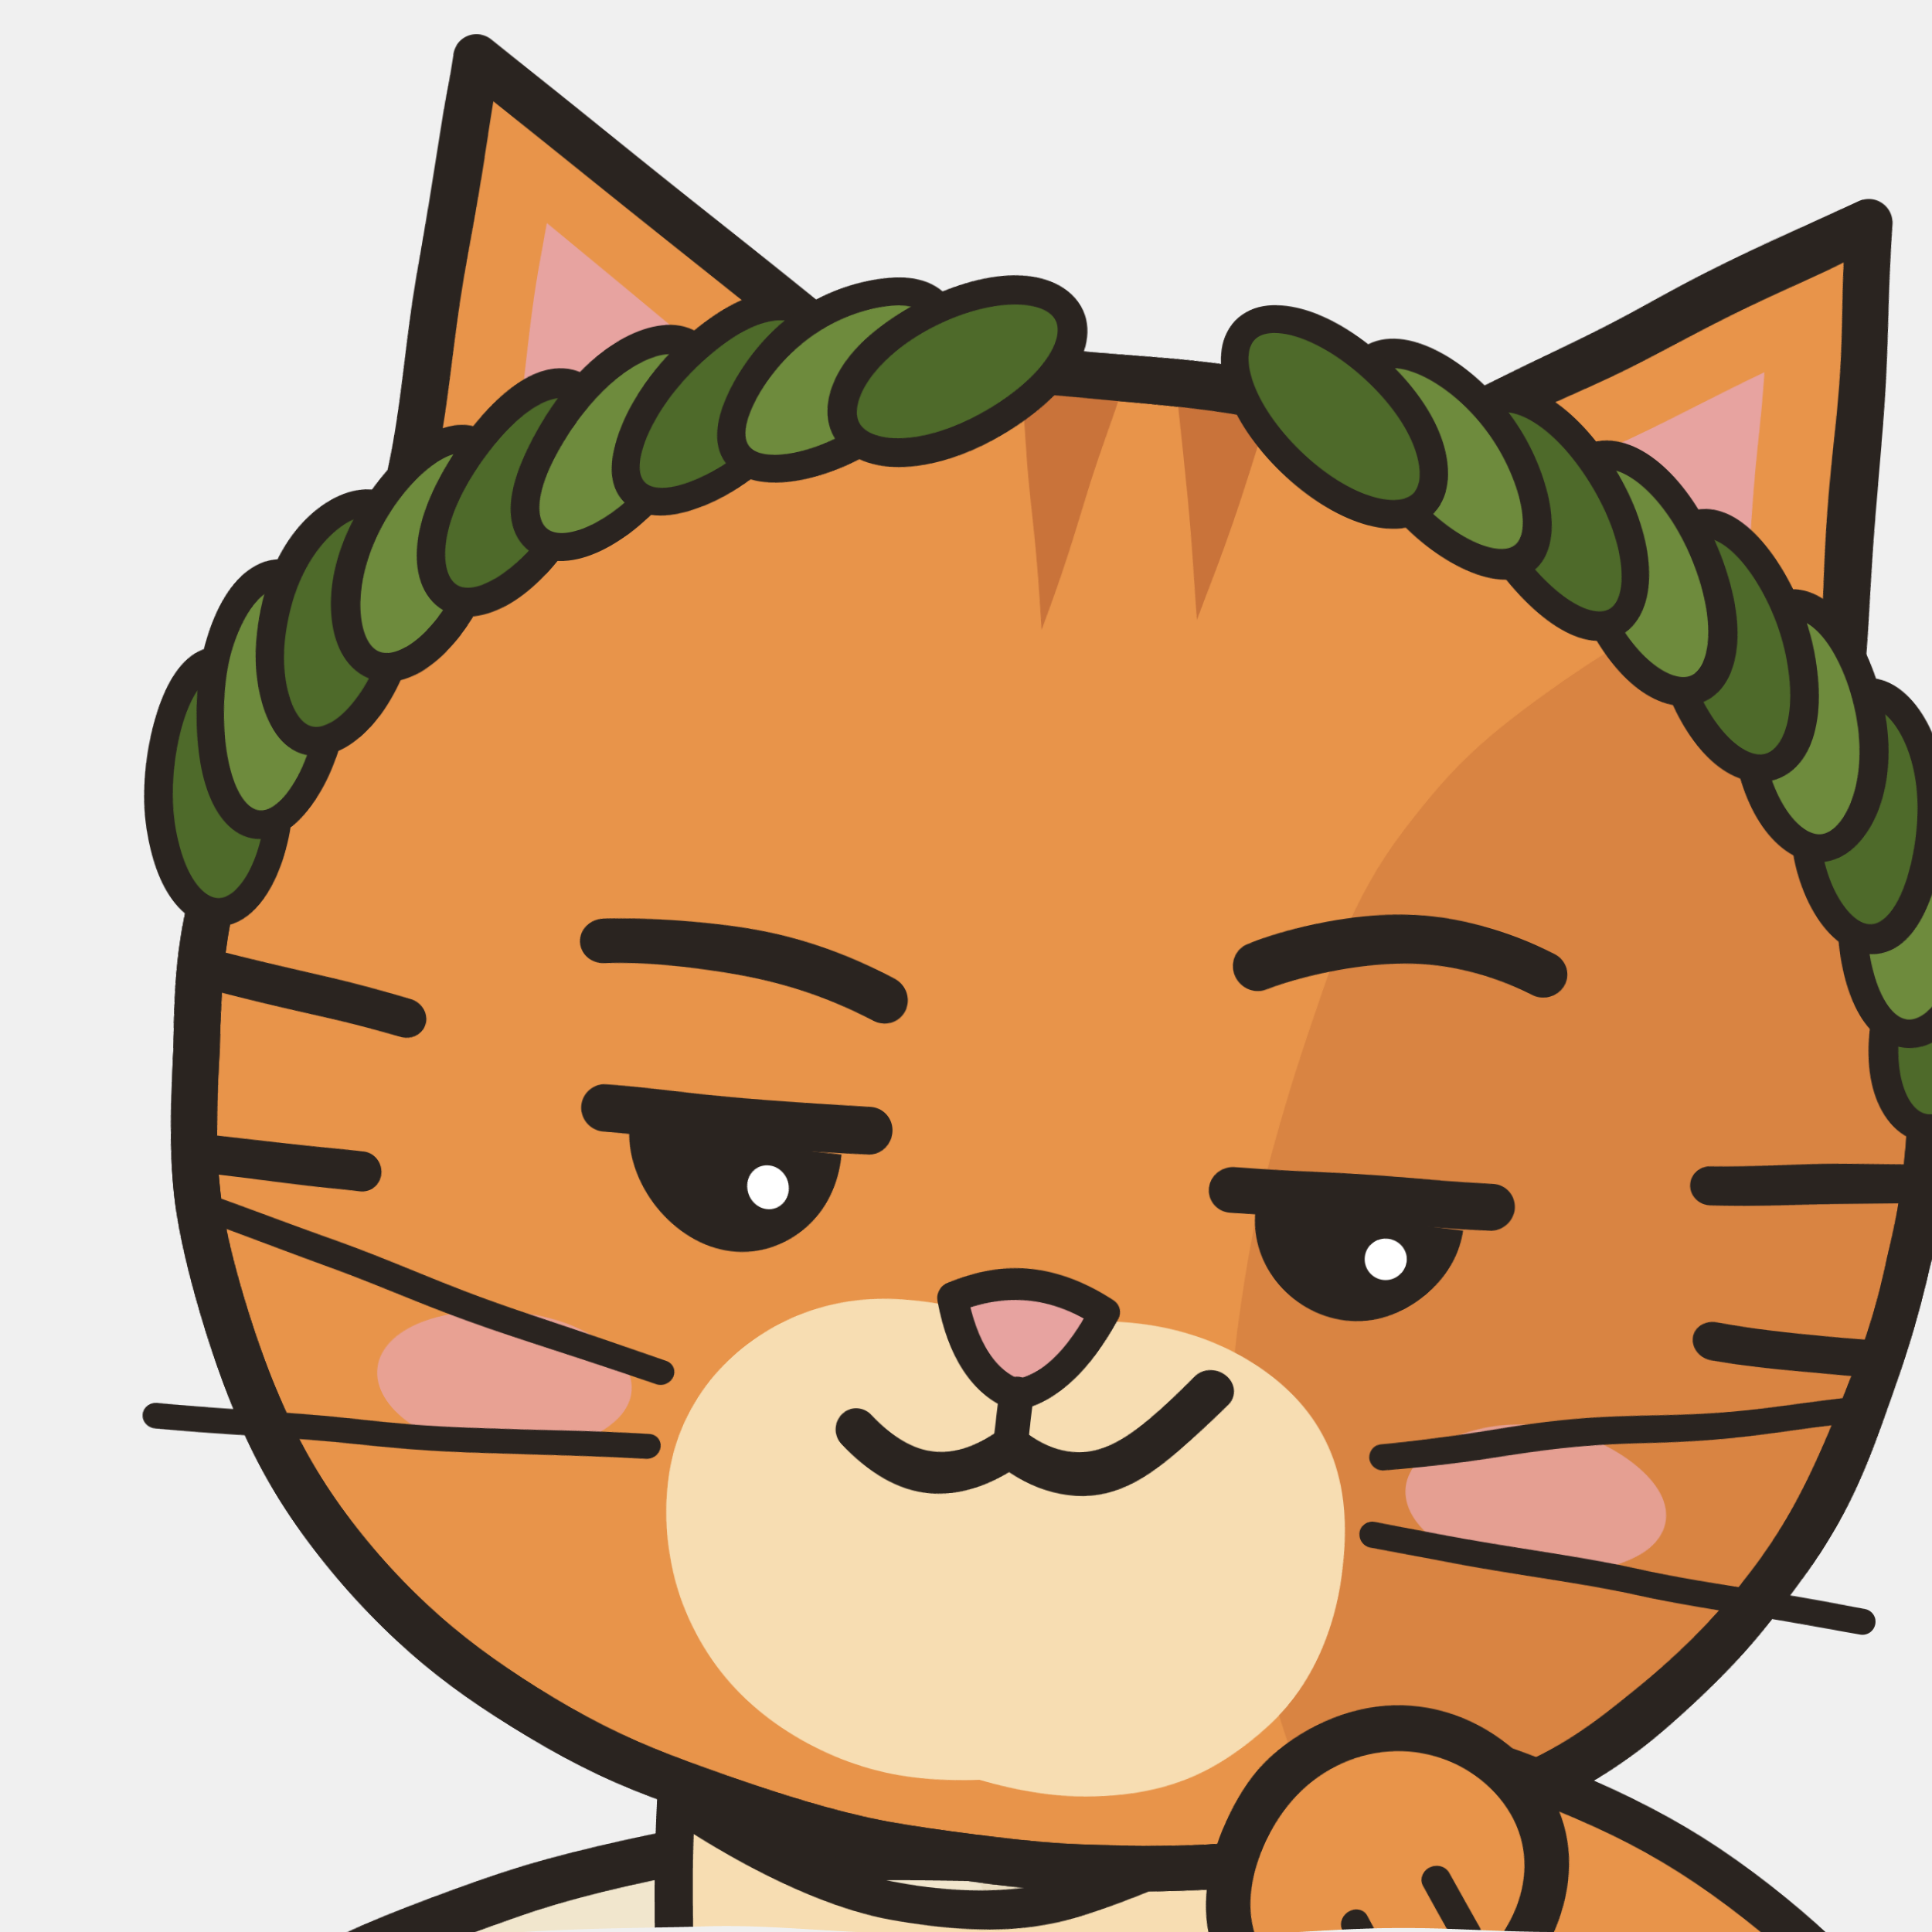
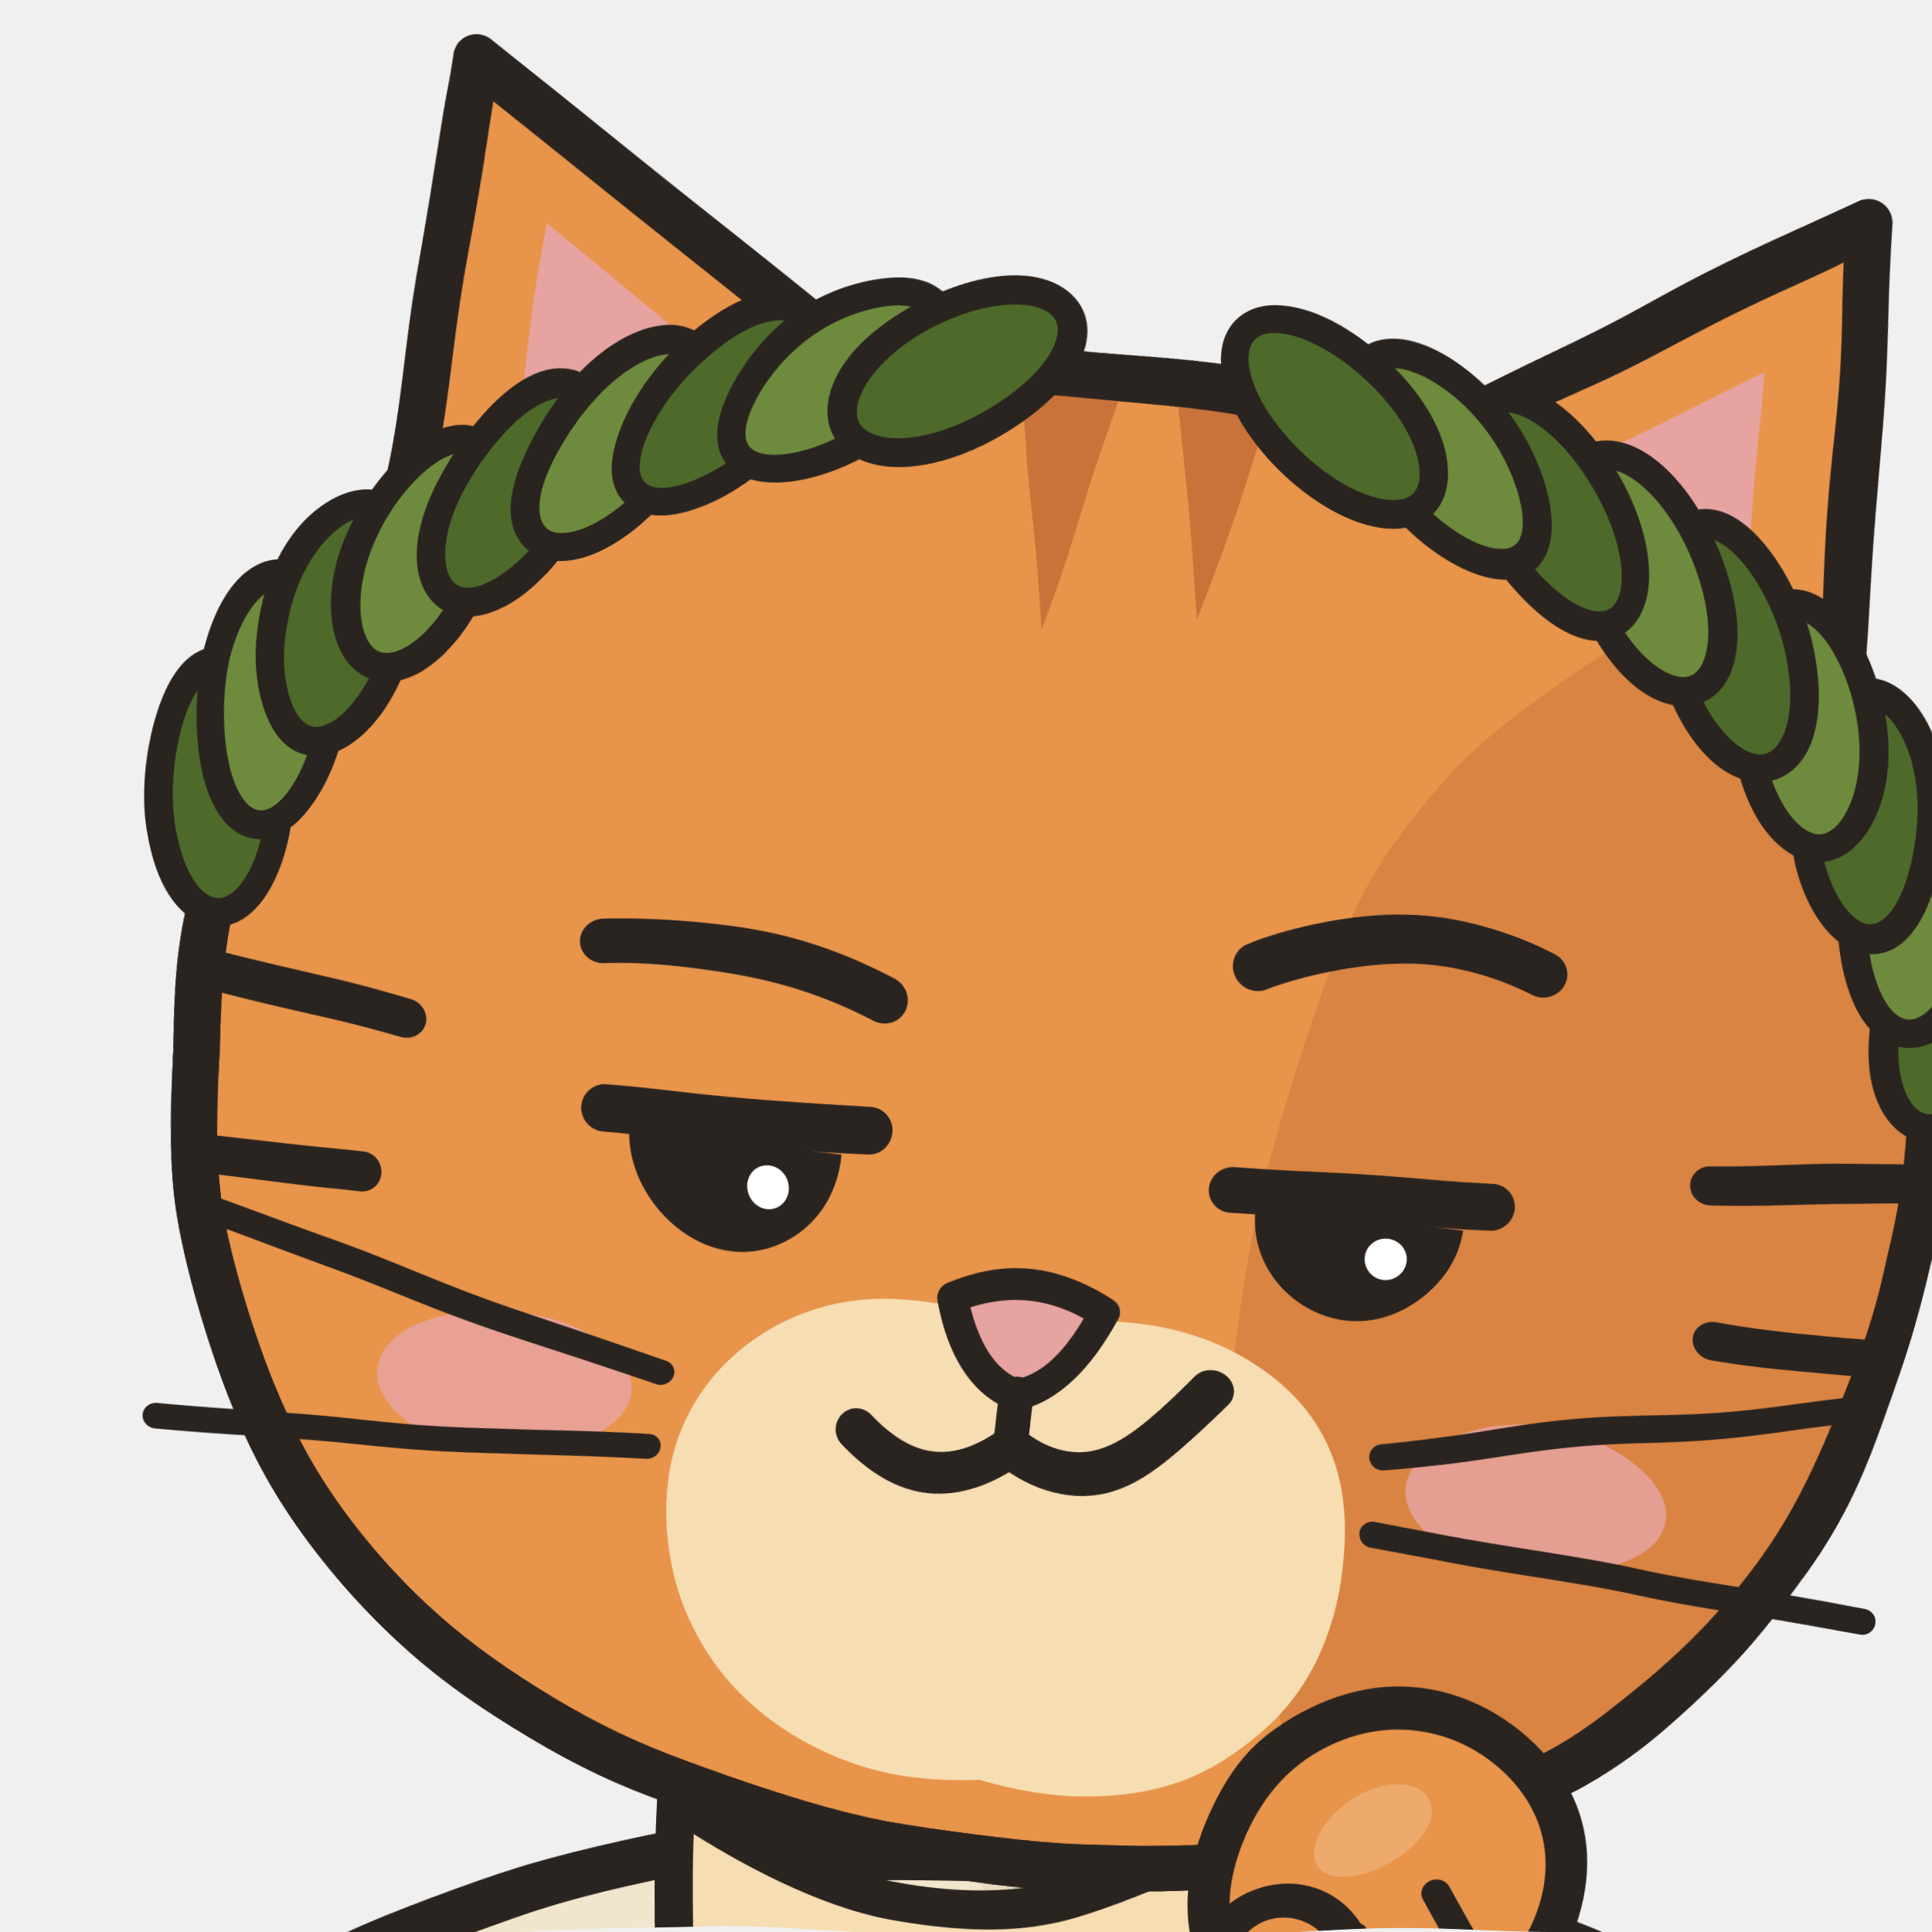
<svg xmlns="http://www.w3.org/2000/svg" viewBox="46 22 148 148" width="148" height="148">
  <defs>
    <filter id="rough" x="-5%" y="-5%" width="110%" height="110%">
      <feTurbulence type="fractalNoise" baseFrequency="0.035" numOctaves="2" seed="7" result="n" />
      <feDisplacementMap in="SourceGraphic" in2="n" scale="2.2" />
    </filter>
    <clipPath id="head">
      <path d="M54,96 C50,56 84,36 120,36 C156,36 190,56 186,96 C184,132 156,150 120,150 C84,150 56,132 54,96 Z" />
    </clipPath>
    <clipPath id="body">
      <path d="M22,240 C26,196 58,170 100,164 L140,164 C182,170 214,196 218,240 Z" />
    </clipPath>
  </defs>
  <g filter="url(#rough)">
-     <path d="M22,240 C26,196 58,170 100,164 L140,164 C182,170 214,196 218,240 Z" fill="#E2CB9C" />
+     <path d="M22,240 C26,196 58,170 100,164 L140,164 C182,170 214,196 218,240 Z" fill="#F1E6CD" stroke="#2A2420" stroke-width="3.6" stroke-linejoin="round" stroke-linecap="round" />
    <g clip-path="url(#body)">
-       <path d="M0,140 L240,140 L240,240 L0,240 Z" fill="#F1E6CD" stroke="#2A2420" stroke-width="2.6" stroke-linejoin="round" stroke-linecap="round" />
      <path d="M150,160 L190,166 L96,240 L52,240 Z" fill="#9A3B26" stroke="#2A2420" stroke-width="2.4" stroke-linejoin="round" stroke-linecap="round" />
      <path d="M60,206 Q78,214 84,236" fill="none" stroke="#2A2420" stroke-width="2.4" stroke-linecap="round" stroke-linejoin="round" />
      <path d="M178,200 Q170,218 176,240" fill="none" stroke="#2A2420" stroke-width="2.4" stroke-linecap="round" stroke-linejoin="round" />
      <path d="M200,214 Q196,228 200,240" fill="none" stroke="#2A2420" stroke-width="2.4" stroke-linecap="round" stroke-linejoin="round" />
-       <path d="M120,164 L220,180 L220,240 L150,240 Z" fill="#D9C9A6" opacity=".3" />
+       <path d="M120,164 L220,180 L220,240 L150,240 Z" fill="#D9C9A6" opacity=".35" />
    </g>
-     <path d="M22,240 C26,196 58,170 100,164 L140,164 C182,170 214,196 218,240 Z" fill="none" stroke="#2A2420" stroke-width="3.6" stroke-linejoin="round" stroke-linecap="round" />
    <path d="M98,160 Q120,176 142,160 L142,172 Q120,184 98,172 Z" fill="#F7DDB2" stroke="#2A2420" stroke-width="3" stroke-linejoin="round" stroke-linecap="round" />
    <g transform="rotate(0 120 212)">
      <rect x="83.0" y="201" width="74" height="22" rx="2" fill="#F4E9CF" stroke="#2A2420" stroke-width="3" stroke-linejoin="round" stroke-linecap="round" />
      <path d="M91.0,209 L149.0,209" fill="none" stroke="#2A2420" stroke-width="2" stroke-linecap="round" stroke-linejoin="round" />
      <path d="M91.0,216 L141.0,216" fill="none" stroke="#2A2420" stroke-width="2" stroke-linecap="round" stroke-linejoin="round" />
      <rect x="77.0" y="198" width="11" height="28" rx="5.5" fill="#E2CFA6" stroke="#2A2420" stroke-width="3" stroke-linejoin="round" stroke-linecap="round" />
      <rect x="152.0" y="198" width="11" height="28" rx="5.5" fill="#E2CFA6" stroke="#2A2420" stroke-width="3" stroke-linejoin="round" stroke-linecap="round" />
    </g>
    <g transform="translate(0 14) rotate(7 120 150)">
      <path d="M64,74 L66,18 L108,44 Z" fill="#E8944A" stroke="#2A2420" stroke-width="3.6" stroke-linejoin="round" stroke-linecap="round" />
      <path d="M72,64 L73,30 L98,46 Z" fill="#E7A3A0" />
      <path d="M176,74 L174,18 L132,44 Z" fill="#E8944A" stroke="#2A2420" stroke-width="3.6" stroke-linejoin="round" stroke-linecap="round" />
      <path d="M168,64 L167,30 L142,46 Z" fill="#E7A3A0" />
      <path d="M54,96 C50,56 84,36 120,36 C156,36 190,56 186,96 C184,132 156,150 120,150 C84,150 56,132 54,96 Z" fill="#E8944A" stroke="#2A2420" stroke-width="3.6" stroke-linejoin="round" stroke-linecap="round" />
      <g clip-path="url(#head)">
        <ellipse cx="170" cy="104" rx="34" ry="56" fill="#C9733A" opacity=".5" />
        <path d="M110,36 L114,56 L118,36 Z M122,36 L126,54 L130,36 Z" fill="#C9733A" />
        <path d="M55,90 L70,92" fill="none" stroke="#2A2420" stroke-width="3" stroke-linecap="round" stroke-linejoin="round" />
        <path d="M55,104 L68,104" fill="none" stroke="#2A2420" stroke-width="3" stroke-linecap="round" stroke-linejoin="round" />
        <path d="M185,90 L170,92" fill="none" stroke="#2A2420" stroke-width="3" stroke-linecap="round" stroke-linejoin="round" />
        <path d="M185,104 L172,104" fill="none" stroke="#2A2420" stroke-width="3" stroke-linecap="round" stroke-linejoin="round" />
      </g>
      <path d="M54,96 C50,56 84,36 120,36 C156,36 190,56 186,96 C184,132 156,150 120,150 C84,150 56,132 54,96 Z" fill="none" stroke="#2A2420" stroke-width="3.6" stroke-linejoin="round" stroke-linecap="round" />
      <path d="M94,124 C94,110 108,106 120,110 C132,106 146,110 146,124 C146,140 132,146 120,144 C108,146 94,140 94,124 Z" fill="#F7DDB2" />
      <ellipse cx="53.4" cy="76.1" rx="9.5" ry="4.8" transform="rotate(263.0 53.4 76.1)" fill="#4E6A2A" stroke="#2A2420" stroke-width="2.2" stroke-linejoin="round" stroke-linecap="round" />
      <ellipse cx="56.8" cy="69.0" rx="9.5" ry="4.8" transform="rotate(270.5 56.8 69.0)" fill="#6E8B3D" stroke="#2A2420" stroke-width="2.2" stroke-linejoin="round" stroke-linecap="round" />
      <ellipse cx="61.3" cy="62.4" rx="9.5" ry="4.8" transform="rotate(278.0 61.3 62.4)" fill="#4E6A2A" stroke="#2A2420" stroke-width="2.2" stroke-linejoin="round" stroke-linecap="round" />
      <ellipse cx="66.8" cy="56.3" rx="9.5" ry="4.8" transform="rotate(285.5 66.8 56.3)" fill="#6E8B3D" stroke="#2A2420" stroke-width="2.2" stroke-linejoin="round" stroke-linecap="round" />
      <ellipse cx="73.2" cy="50.9" rx="9.5" ry="4.8" transform="rotate(293.0 73.2 50.9)" fill="#4E6A2A" stroke="#2A2420" stroke-width="2.2" stroke-linejoin="round" stroke-linecap="round" />
      <ellipse cx="80.4" cy="46.2" rx="9.5" ry="4.8" transform="rotate(300.5 80.4 46.2)" fill="#6E8B3D" stroke="#2A2420" stroke-width="2.2" stroke-linejoin="round" stroke-linecap="round" />
      <ellipse cx="88.2" cy="42.3" rx="9.5" ry="4.8" transform="rotate(308.0 88.2 42.3)" fill="#4E6A2A" stroke="#2A2420" stroke-width="2.2" stroke-linejoin="round" stroke-linecap="round" />
      <ellipse cx="96.6" cy="39.3" rx="9.5" ry="4.8" transform="rotate(315.5 96.6 39.3)" fill="#6E8B3D" stroke="#2A2420" stroke-width="2.2" stroke-linejoin="round" stroke-linecap="round" />
      <ellipse cx="105.4" cy="37.3" rx="9.5" ry="4.8" transform="rotate(323.0 105.4 37.3)" fill="#4E6A2A" stroke="#2A2420" stroke-width="2.2" stroke-linejoin="round" stroke-linecap="round" />
      <ellipse cx="186.6" cy="76.1" rx="9.5" ry="4.8" transform="rotate(457.0 186.6 76.1)" fill="#4E6A2A" stroke="#2A2420" stroke-width="2.2" stroke-linejoin="round" stroke-linecap="round" />
      <ellipse cx="183.2" cy="69.0" rx="9.5" ry="4.8" transform="rotate(449.5 183.2 69.0)" fill="#6E8B3D" stroke="#2A2420" stroke-width="2.2" stroke-linejoin="round" stroke-linecap="round" />
      <ellipse cx="178.7" cy="62.4" rx="9.5" ry="4.8" transform="rotate(442.0 178.7 62.4)" fill="#4E6A2A" stroke="#2A2420" stroke-width="2.2" stroke-linejoin="round" stroke-linecap="round" />
      <ellipse cx="173.2" cy="56.3" rx="9.5" ry="4.8" transform="rotate(434.5 173.2 56.3)" fill="#6E8B3D" stroke="#2A2420" stroke-width="2.2" stroke-linejoin="round" stroke-linecap="round" />
      <ellipse cx="166.8" cy="50.9" rx="9.5" ry="4.8" transform="rotate(427.0 166.8 50.9)" fill="#4E6A2A" stroke="#2A2420" stroke-width="2.2" stroke-linejoin="round" stroke-linecap="round" />
      <ellipse cx="159.6" cy="46.2" rx="9.5" ry="4.8" transform="rotate(419.5 159.6 46.2)" fill="#6E8B3D" stroke="#2A2420" stroke-width="2.2" stroke-linejoin="round" stroke-linecap="round" />
      <ellipse cx="151.8" cy="42.3" rx="9.5" ry="4.8" transform="rotate(412.0 151.8 42.3)" fill="#4E6A2A" stroke="#2A2420" stroke-width="2.2" stroke-linejoin="round" stroke-linecap="round" />
      <ellipse cx="143.4" cy="39.3" rx="9.5" ry="4.8" transform="rotate(404.5 143.4 39.3)" fill="#6E8B3D" stroke="#2A2420" stroke-width="2.2" stroke-linejoin="round" stroke-linecap="round" />
      <ellipse cx="134.6" cy="37.3" rx="9.5" ry="4.8" transform="rotate(397.0 134.6 37.3)" fill="#4E6A2A" stroke="#2A2420" stroke-width="2.2" stroke-linejoin="round" stroke-linecap="round" />
      <path d="M88,98 A8,8 0 0 0 104,98 Z" fill="#2A2420" />
      <path d="M86,97 L106,96" fill="none" stroke="#2A2420" stroke-width="3.6" stroke-linecap="round" stroke-linejoin="round" />
      <circle cx="98.5" cy="101" r="1.6" fill="#fff" />
      <path d="M136,98 A8,8 0 0 0 152,98 Z" fill="#2A2420" />
      <path d="M134,97 L154,96" fill="none" stroke="#2A2420" stroke-width="3.6" stroke-linecap="round" stroke-linejoin="round" />
      <circle cx="146.5" cy="101" r="1.6" fill="#fff" />
      <path d="M84,84 Q95,82 106,86" fill="none" stroke="#2A2420" stroke-width="3.6" stroke-linecap="round" stroke-linejoin="round" />
      <path d="M134,80 Q145,74 156,78" fill="none" stroke="#2A2420" stroke-width="3.6" stroke-linecap="round" stroke-linejoin="round" />
      <ellipse cx="80" cy="118" rx="10" ry="5.5" fill="#E7A3A0" opacity="0.85" />
      <ellipse cx="160" cy="118" rx="10" ry="5.5" fill="#E7A3A0" opacity="0.85" />
      <path d="M114,108 Q120,105 126,108 Q124,114 120,115 Q116,114 114,108 Z" fill="#E7A3A0" stroke="#2A2420" stroke-width="2.4" stroke-linejoin="round" stroke-linecap="round" />
      <path d="M120,115 L120,118" fill="none" stroke="#2A2420" stroke-width="2.8" stroke-linecap="round" stroke-linejoin="round" />
      <path d="M108,119 Q114,124 120,119 Q128,124 135,113" fill="none" stroke="#2A2420" stroke-width="3.2" stroke-linecap="round" stroke-linejoin="round" />
      <path d="M92,116 L56,108" fill="none" stroke="#2A2420" stroke-width="2" stroke-linecap="round" stroke-linejoin="round" />
      <path d="M92,122 L54,124" fill="none" stroke="#2A2420" stroke-width="2" stroke-linecap="round" stroke-linejoin="round" />
      <path d="M148,116 L184,108" fill="none" stroke="#2A2420" stroke-width="2" stroke-linecap="round" stroke-linejoin="round" />
      <path d="M148,122 L186,124" fill="none" stroke="#2A2420" stroke-width="2" stroke-linecap="round" stroke-linejoin="round" />
    </g>
-     <path d="M58,204 C66,216 72,218 82,212" fill="none" stroke="#2A2420" stroke-width="25.0" stroke-linecap="round" />
-     <path d="M58,204 C66,216 72,218 82,212" fill="none" stroke="#E8944A" stroke-width="18.5" stroke-linecap="round" />
    <g transform="rotate(0 82 212)">
-       <ellipse cx="82" cy="212" rx="12.5" ry="11.5" fill="#E8944A" stroke="#2A2420" stroke-width="3.4" stroke-linejoin="round" stroke-linecap="round" />
-       <path d="M78.5,214 L78.5,219" fill="none" stroke="#2A2420" stroke-width="2.2" stroke-linecap="round" stroke-linejoin="round" />
-       <path d="M85.5,214 L85.5,219" fill="none" stroke="#2A2420" stroke-width="2.2" stroke-linecap="round" stroke-linejoin="round" />
+       <ellipse cx="82" cy="212" rx="14" ry="13" fill="#E8944A" stroke="#2A2420" stroke-width="3.2" stroke-linejoin="round" stroke-linecap="round" />
+       <ellipse cx="92" cy="215" rx="5.5" ry="6.5" fill="#E8944A" stroke="#2A2420" stroke-width="2.8" stroke-linejoin="round" stroke-linecap="round" />
+       <path d="M78,215 L78,221" fill="none" stroke="#2A2420" stroke-width="2.2" stroke-linecap="round" stroke-linejoin="round" />
+       <path d="M85,215 L85,221" fill="none" stroke="#2A2420" stroke-width="2.2" stroke-linecap="round" stroke-linejoin="round" />
+       <ellipse cx="83" cy="208" rx="5" ry="3" fill="#F3B98A" opacity=".55" />
    </g>
-     <path d="M182,204 C198,204 182,172 152,166" fill="none" stroke="#2A2420" stroke-width="25.0" stroke-linecap="round" />
-     <path d="M182,204 C198,204 182,172 152,166" fill="none" stroke="#E8944A" stroke-width="18.5" stroke-linecap="round" />
+     <ellipse cx="152" cy="183" rx="8" ry="2.6" fill="#2A2420" opacity=".12" />
    <g transform="rotate(-30 152 166)">
-       <ellipse cx="152" cy="166" rx="12.5" ry="11.5" fill="#E8944A" stroke="#2A2420" stroke-width="3.4" stroke-linejoin="round" stroke-linecap="round" />
-       <path d="M148.5,168 L148.5,173" fill="none" stroke="#2A2420" stroke-width="2.2" stroke-linecap="round" stroke-linejoin="round" />
-       <path d="M155.5,168 L155.5,173" fill="none" stroke="#2A2420" stroke-width="2.2" stroke-linecap="round" stroke-linejoin="round" />
+       <ellipse cx="152" cy="166" rx="14" ry="13" fill="#E8944A" stroke="#2A2420" stroke-width="3.2" stroke-linejoin="round" stroke-linecap="round" />
+       <ellipse cx="142" cy="169" rx="5.5" ry="6.5" fill="#E8944A" stroke="#2A2420" stroke-width="2.8" stroke-linejoin="round" stroke-linecap="round" />
+       <path d="M148,169 L148,175" fill="none" stroke="#2A2420" stroke-width="2.2" stroke-linecap="round" stroke-linejoin="round" />
+       <path d="M155,169 L155,175" fill="none" stroke="#2A2420" stroke-width="2.2" stroke-linecap="round" stroke-linejoin="round" />
+       <ellipse cx="153" cy="162" rx="5" ry="3" fill="#F3B98A" opacity=".55" />
    </g>
  </g>
</svg>
